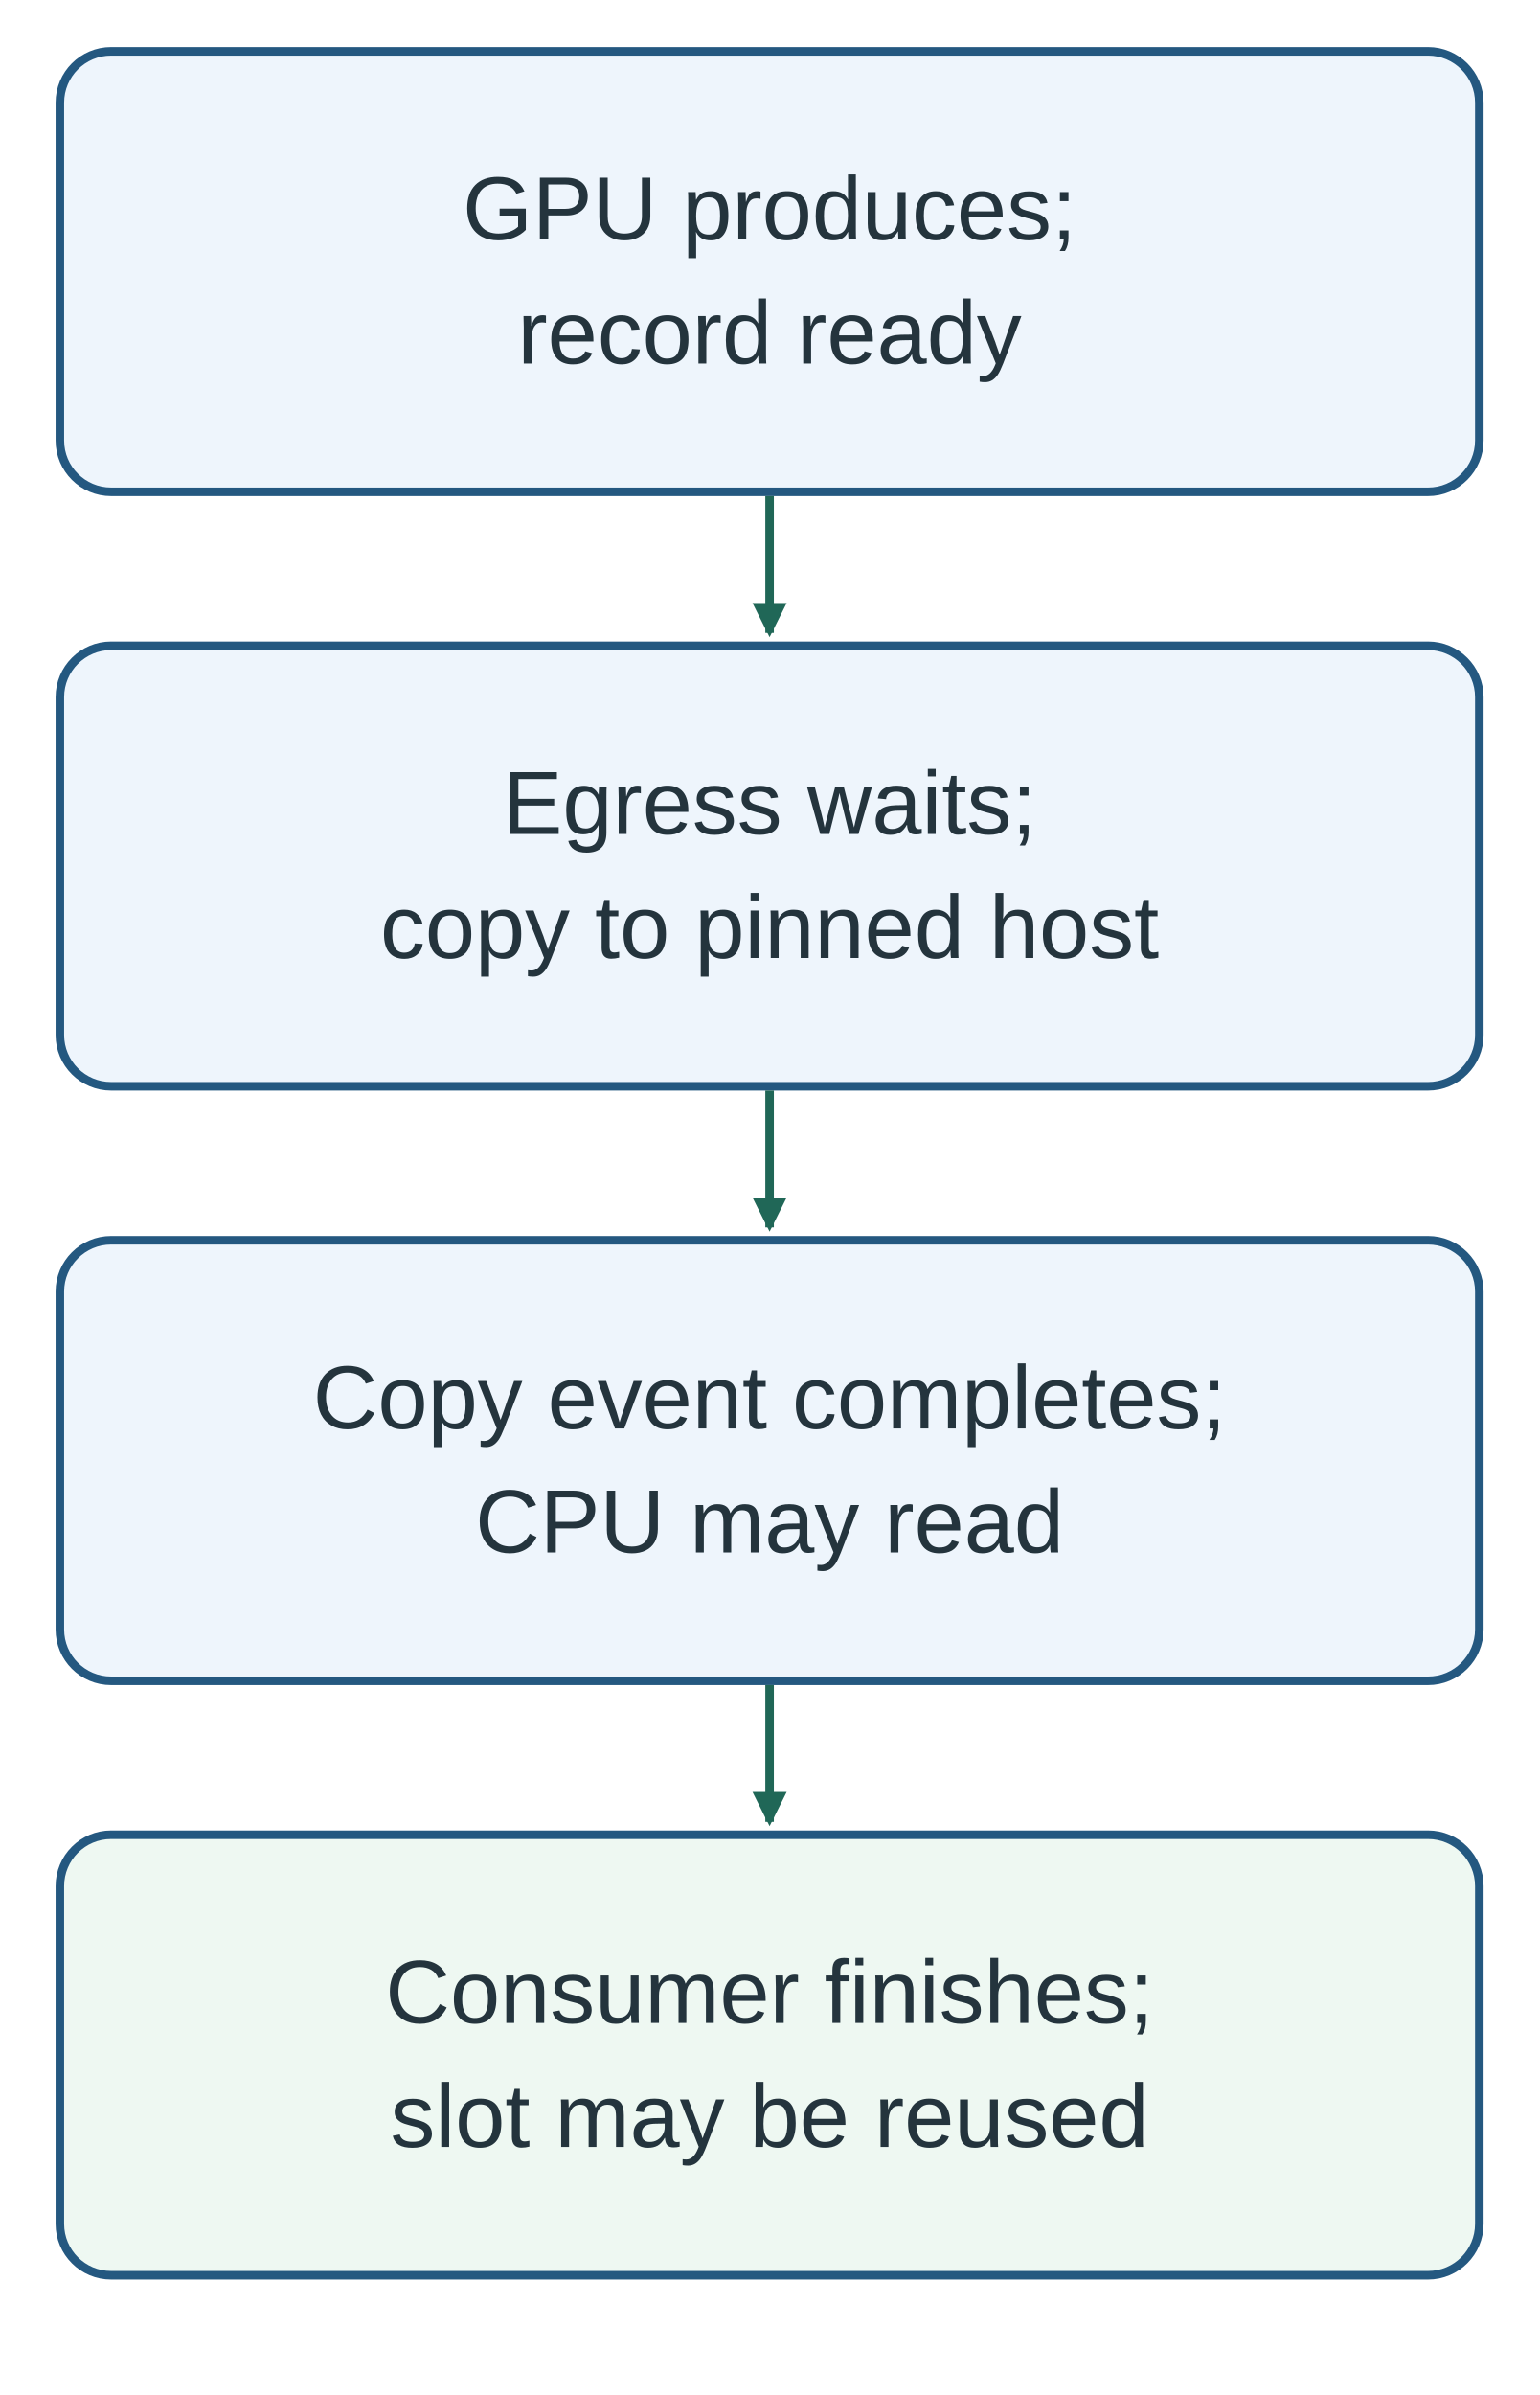
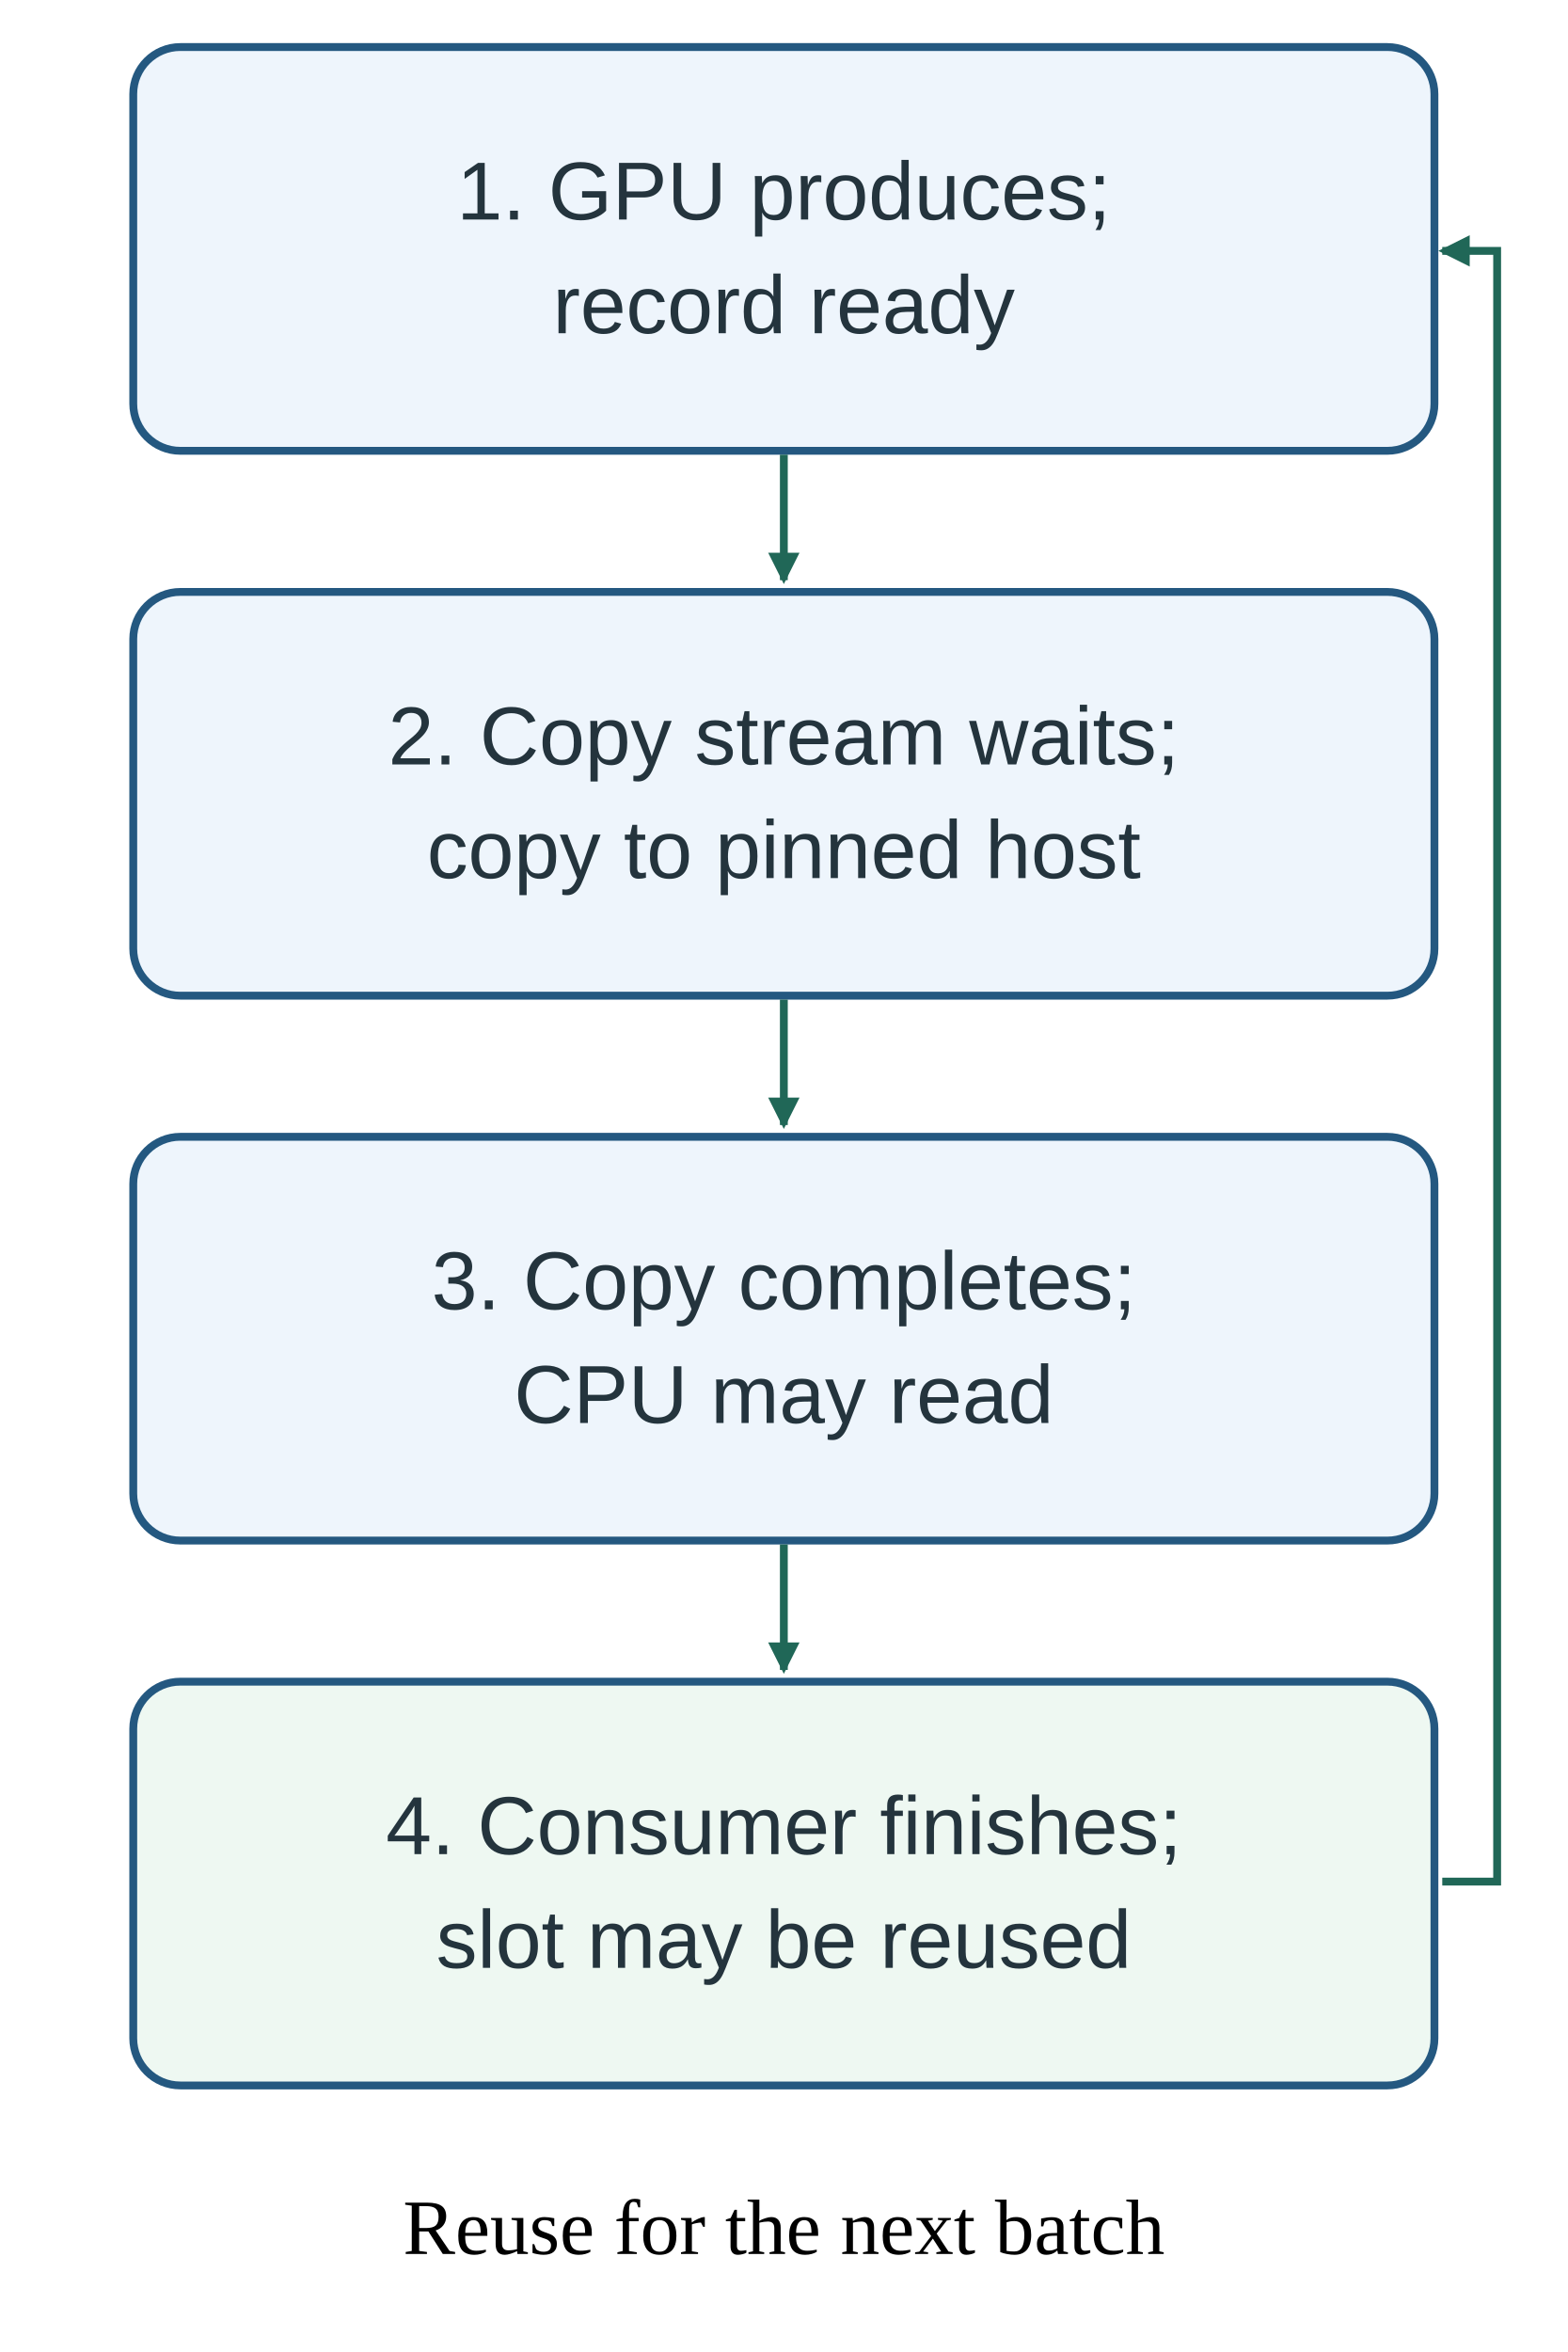
- <svg viewBox="0 0 360 560" style="max-width: 420px; margin-inline: auto" role="img" aria-labelledby="d2h-output-ownership-title d2h-output-ownership-desc">
+ <svg viewBox="0 0 400 600" style="max-width: 460px; margin-inline: auto" role="img" aria-labelledby="d2h-output-ownership-title d2h-output-ownership-desc">
  <defs>
    <marker id="d2h-output-ownership-arrow" markerWidth="8" markerHeight="8" refX="7" refY="4" viewBox="0 0 8 8" markerUnits="userSpaceOnUse" orient="auto">
      <path d="M0 0 L8 4 L0 8 Z" fill="#206757" />
    </marker>
  </defs>
-   <g font-family="Arial, Helvetica, sans-serif" font-size="21" fill="#24343d">
+   <g transform="translate(20 0)" font-family="Arial, Helvetica, sans-serif" font-size="21" fill="#24343d">
    <rect x="14" y="12" width="332" height="103" rx="12" fill="#eef5fc" stroke="#245880" stroke-width="2" />
-     <text x="180" y="56" text-anchor="middle">GPU produces;</text>
+     <text x="180" y="56" text-anchor="middle">1. GPU produces;</text>
    <text x="180" y="85" text-anchor="middle">record ready</text>
    <path d="M180 116 V148" fill="none" stroke="#206757" stroke-width="2" marker-end="url(#d2h-output-ownership-arrow)" />
    <rect x="14" y="151" width="332" height="103" rx="12" fill="#eef5fc" stroke="#245880" stroke-width="2" />
-     <text x="180" y="195" text-anchor="middle">Egress waits;</text>
+     <text x="180" y="195" text-anchor="middle">2. Copy stream waits;</text>
    <text x="180" y="224" text-anchor="middle">copy to pinned host</text>
    <path d="M180 255 V287" fill="none" stroke="#206757" stroke-width="2" marker-end="url(#d2h-output-ownership-arrow)" />
    <rect x="14" y="290" width="332" height="103" rx="12" fill="#eef5fc" stroke="#245880" stroke-width="2" />
-     <text x="180" y="334" text-anchor="middle">Copy event completes;</text>
+     <text x="180" y="334" text-anchor="middle">3. Copy completes;</text>
    <text x="180" y="363" text-anchor="middle">CPU may read</text>
    <path d="M180 394 V426" fill="none" stroke="#206757" stroke-width="2" marker-end="url(#d2h-output-ownership-arrow)" />
    <rect x="14" y="429" width="332" height="103" rx="12" fill="#eef8f2" stroke="#245880" stroke-width="2" />
-     <text x="180" y="473" text-anchor="middle">Consumer finishes;</text>
+     <text x="180" y="473" text-anchor="middle">4. Consumer finishes;</text>
    <text x="180" y="502" text-anchor="middle">slot may be reused</text>
  </g>
+   <path d="M368 480 H382 V64 H368" fill="none" stroke="#206757" stroke-width="2" marker-end="url(#d2h-output-ownership-arrow)" />
+   <text x="200" y="575" text-anchor="middle" font-size="20">Reuse for the next batch</text>
</svg>
